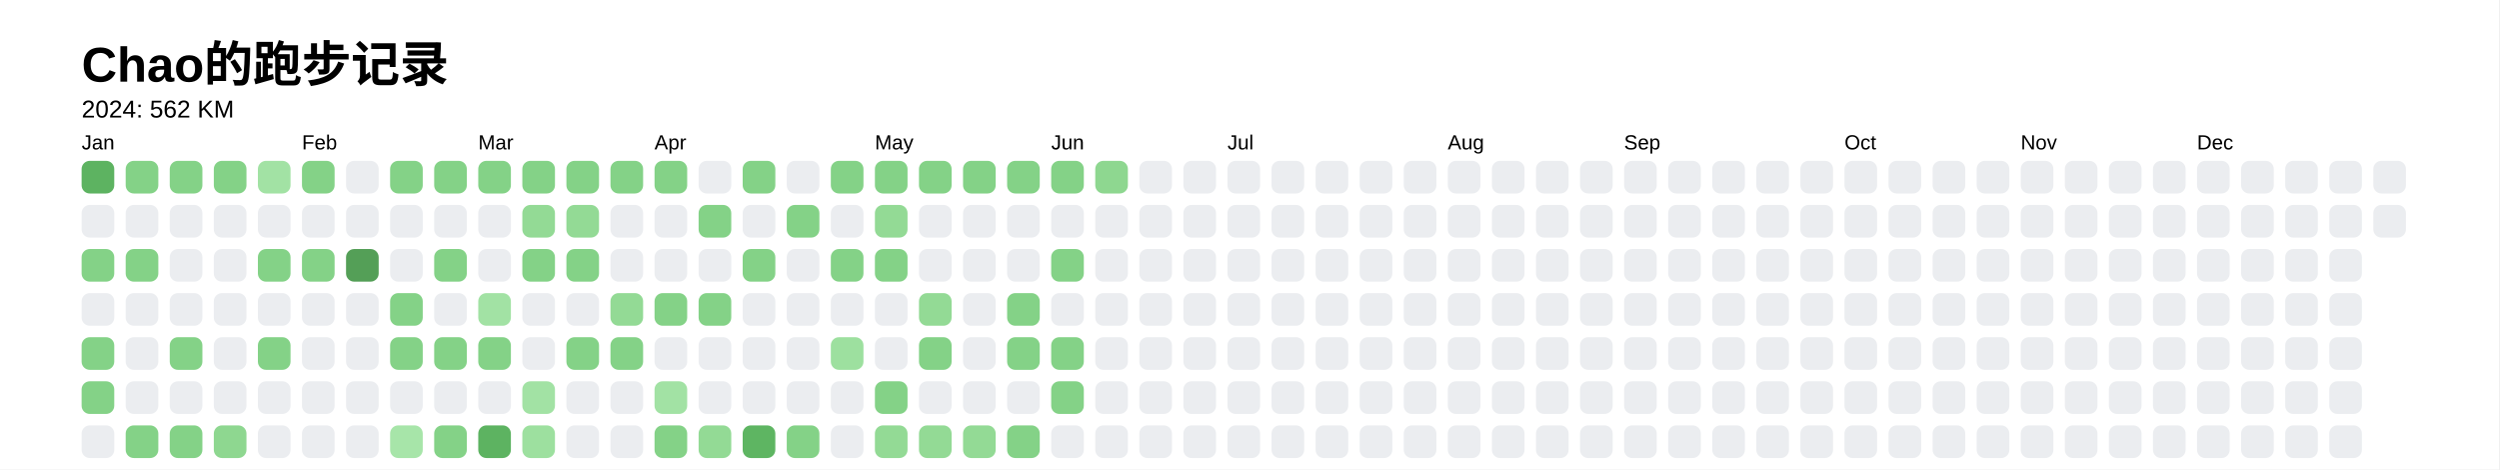
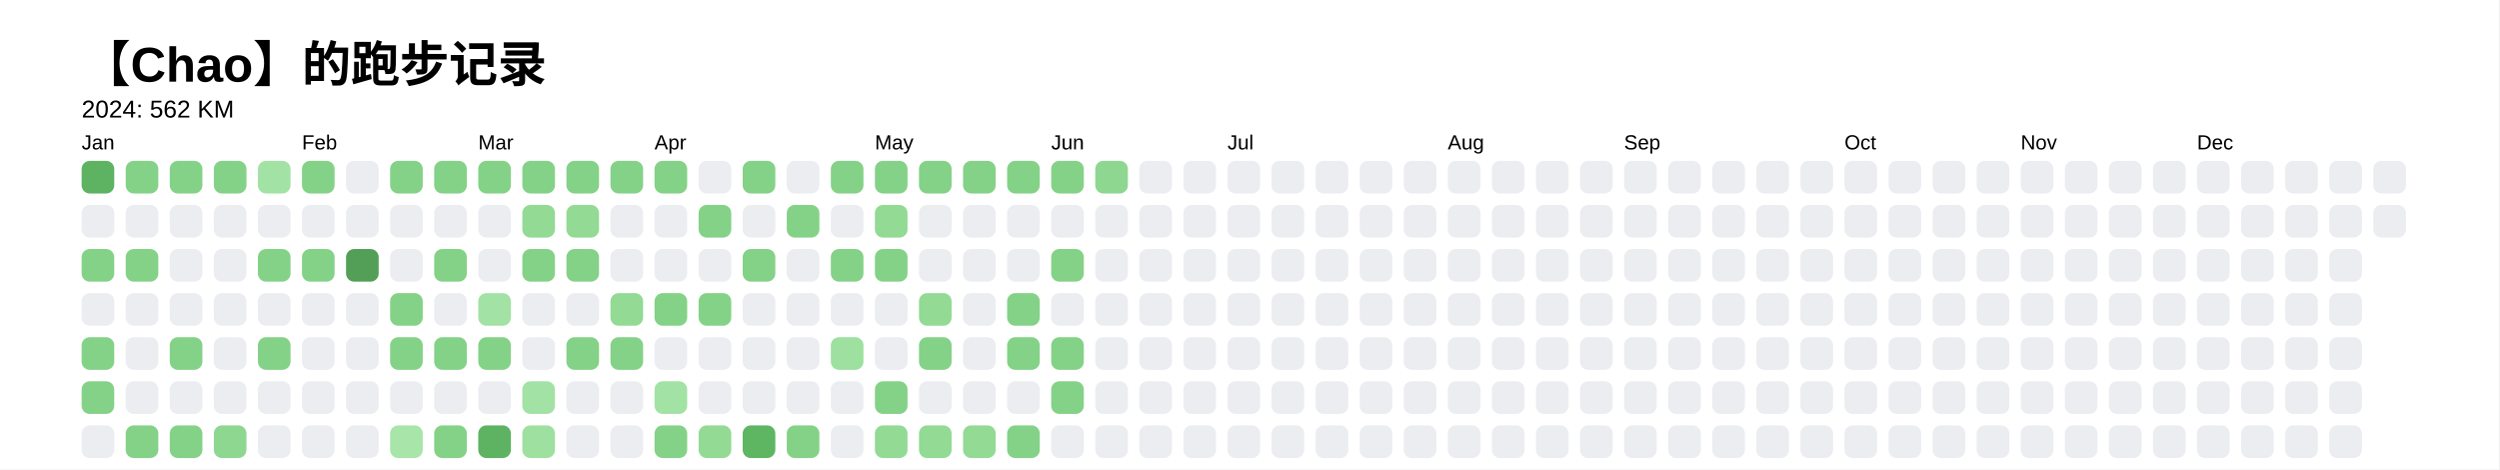
<svg xmlns="http://www.w3.org/2000/svg" baseProfile="full" height="57.5mm" version="1.1" viewBox="0,0,306.2,57.5" width="306.2mm">
  <defs />
  <rect fill="#FFFFFF" height="57.5" width="306.2" x="0" y="0" />
-   <text fill="#000000" style="font-size:6px; font-family:Arial; font-weight:bold;" x="10" y="10">Chao的跑步记录</text>
+   <text fill="#000000" style="font-size:6px; font-family:Arial; font-weight:bold;" x="10" y="10">【Chao】的跑步记录</text>
  <text fill="#000000" style="font-size:3px; font-family:Arial;" x="10" y="14.4">2024: 562 KM</text>
  <text fill="#000000" style="font-size:2.5px; font-family:Arial" x="10" y="18.3">Jan</text>
  <rect fill="#5db361" height="4" rx="1" ry="1" width="4" x="10" y="19.7" />
  <rect fill="#EBEDF0" height="4" rx="1" ry="1" width="4" x="10" y="25.1" />
  <rect fill="#84d287" height="4" rx="1" ry="1" width="4" x="10" y="30.5" />
  <rect fill="#EBEDF0" height="4" rx="1" ry="1" width="4" x="10" y="35.9" />
  <rect fill="#84d287" height="4" rx="1" ry="1" width="4" x="10" y="41.3" />
  <rect fill="#84d287" height="4" rx="1" ry="1" width="4" x="10" y="46.7" />
  <rect fill="#EBEDF0" height="4" rx="1" ry="1" width="4" x="10" y="52.1" />
  <rect fill="#84d287" height="4" rx="1" ry="1" width="4" x="15.4" y="19.7" />
  <rect fill="#EBEDF0" height="4" rx="1" ry="1" width="4" x="15.4" y="25.1" />
  <rect fill="#84d287" height="4" rx="1" ry="1" width="4" x="15.4" y="30.5" />
  <rect fill="#EBEDF0" height="4" rx="1" ry="1" width="4" x="15.4" y="35.9" />
  <rect fill="#EBEDF0" height="4" rx="1" ry="1" width="4" x="15.4" y="41.3" />
  <rect fill="#EBEDF0" height="4" rx="1" ry="1" width="4" x="15.4" y="46.7" />
  <rect fill="#84d287" height="4" rx="1" ry="1" width="4" x="15.4" y="52.1" />
  <rect fill="#84d287" height="4" rx="1" ry="1" width="4" x="20.8" y="19.7" />
  <rect fill="#EBEDF0" height="4" rx="1" ry="1" width="4" x="20.8" y="25.1" />
  <rect fill="#EBEDF0" height="4" rx="1" ry="1" width="4" x="20.8" y="30.5" />
  <rect fill="#EBEDF0" height="4" rx="1" ry="1" width="4" x="20.8" y="35.9" />
  <rect fill="#84d287" height="4" rx="1" ry="1" width="4" x="20.8" y="41.3" />
  <rect fill="#EBEDF0" height="4" rx="1" ry="1" width="4" x="20.8" y="46.7" />
  <rect fill="#84d287" height="4" rx="1" ry="1" width="4" x="20.8" y="52.1" />
  <rect fill="#84d287" height="4" rx="1" ry="1" width="4" x="26.2" y="19.7" />
  <rect fill="#EBEDF0" height="4" rx="1" ry="1" width="4" x="26.2" y="25.1" />
  <rect fill="#EBEDF0" height="4" rx="1" ry="1" width="4" x="26.2" y="30.5" />
  <rect fill="#EBEDF0" height="4" rx="1" ry="1" width="4" x="26.2" y="35.9" />
  <rect fill="#EBEDF0" height="4" rx="1" ry="1" width="4" x="26.2" y="41.3" />
  <rect fill="#EBEDF0" height="4" rx="1" ry="1" width="4" x="26.2" y="46.7" />
  <rect fill="#8ed790" height="4" rx="1" ry="1" width="4" x="26.2" y="52.1" />
  <rect fill="#a2e2a4" height="4" rx="1" ry="1" width="4" x="31.6" y="19.7" />
  <rect fill="#EBEDF0" height="4" rx="1" ry="1" width="4" x="31.6" y="25.1" />
  <rect fill="#84d287" height="4" rx="1" ry="1" width="4" x="31.6" y="30.5" />
  <rect fill="#EBEDF0" height="4" rx="1" ry="1" width="4" x="31.6" y="35.9" />
  <rect fill="#84d287" height="4" rx="1" ry="1" width="4" x="31.6" y="41.3" />
  <rect fill="#EBEDF0" height="4" rx="1" ry="1" width="4" x="31.6" y="46.7" />
  <rect fill="#EBEDF0" height="4" rx="1" ry="1" width="4" x="31.6" y="52.1" />
  <text fill="#000000" style="font-size:2.5px; font-family:Arial" x="37.0" y="18.3">Feb</text>
  <rect fill="#84d287" height="4" rx="1" ry="1" width="4" x="37.0" y="19.7" />
  <rect fill="#EBEDF0" height="4" rx="1" ry="1" width="4" x="37.0" y="25.1" />
  <rect fill="#84d287" height="4" rx="1" ry="1" width="4" x="37.0" y="30.5" />
  <rect fill="#EBEDF0" height="4" rx="1" ry="1" width="4" x="37.0" y="35.9" />
  <rect fill="#EBEDF0" height="4" rx="1" ry="1" width="4" x="37.0" y="41.3" />
  <rect fill="#EBEDF0" height="4" rx="1" ry="1" width="4" x="37.0" y="46.7" />
  <rect fill="#EBEDF0" height="4" rx="1" ry="1" width="4" x="37.0" y="52.1" />
  <rect fill="#EBEDF0" height="4" rx="1" ry="1" width="4" x="42.4" y="19.7" />
  <rect fill="#EBEDF0" height="4" rx="1" ry="1" width="4" x="42.4" y="25.1" />
  <rect fill="#549F57" height="4" rx="1" ry="1" width="4" x="42.4" y="30.5" />
  <rect fill="#EBEDF0" height="4" rx="1" ry="1" width="4" x="42.4" y="35.9" />
  <rect fill="#EBEDF0" height="4" rx="1" ry="1" width="4" x="42.4" y="41.3" />
  <rect fill="#EBEDF0" height="4" rx="1" ry="1" width="4" x="42.4" y="46.7" />
  <rect fill="#EBEDF0" height="4" rx="1" ry="1" width="4" x="42.4" y="52.1" />
  <rect fill="#84d287" height="4" rx="1" ry="1" width="4" x="47.8" y="19.7" />
  <rect fill="#EBEDF0" height="4" rx="1" ry="1" width="4" x="47.8" y="25.1" />
  <rect fill="#EBEDF0" height="4" rx="1" ry="1" width="4" x="47.8" y="30.5" />
  <rect fill="#84d287" height="4" rx="1" ry="1" width="4" x="47.8" y="35.9" />
  <rect fill="#84d287" height="4" rx="1" ry="1" width="4" x="47.8" y="41.3" />
  <rect fill="#EBEDF0" height="4" rx="1" ry="1" width="4" x="47.8" y="46.7" />
  <rect fill="#a7e5a9" height="4" rx="1" ry="1" width="4" x="47.8" y="52.1" />
  <rect fill="#84d287" height="4" rx="1" ry="1" width="4" x="53.2" y="19.7" />
  <rect fill="#EBEDF0" height="4" rx="1" ry="1" width="4" x="53.2" y="25.1" />
  <rect fill="#84d287" height="4" rx="1" ry="1" width="4" x="53.2" y="30.5" />
  <rect fill="#EBEDF0" height="4" rx="1" ry="1" width="4" x="53.2" y="35.9" />
  <rect fill="#84d287" height="4" rx="1" ry="1" width="4" x="53.2" y="41.3" />
  <rect fill="#EBEDF0" height="4" rx="1" ry="1" width="4" x="53.2" y="46.7" />
  <rect fill="#84d287" height="4" rx="1" ry="1" width="4" x="53.2" y="52.1" />
  <text fill="#000000" style="font-size:2.5px; font-family:Arial" x="58.6" y="18.3">Mar</text>
  <rect fill="#84d287" height="4" rx="1" ry="1" width="4" x="58.6" y="19.7" />
  <rect fill="#EBEDF0" height="4" rx="1" ry="1" width="4" x="58.6" y="25.1" />
  <rect fill="#EBEDF0" height="4" rx="1" ry="1" width="4" x="58.6" y="30.5" />
  <rect fill="#a2e2a4" height="4" rx="1" ry="1" width="4" x="58.6" y="35.9" />
  <rect fill="#84d287" height="4" rx="1" ry="1" width="4" x="58.6" y="41.3" />
  <rect fill="#EBEDF0" height="4" rx="1" ry="1" width="4" x="58.6" y="46.7" />
  <rect fill="#5db361" height="4" rx="1" ry="1" width="4" x="58.6" y="52.1" />
  <rect fill="#84d287" height="4" rx="1" ry="1" width="4" x="64" y="19.7" />
  <rect fill="#93da95" height="4" rx="1" ry="1" width="4" x="64" y="25.1" />
  <rect fill="#84d287" height="4" rx="1" ry="1" width="4" x="64" y="30.5" />
  <rect fill="#EBEDF0" height="4" rx="1" ry="1" width="4" x="64" y="35.9" />
  <rect fill="#EBEDF0" height="4" rx="1" ry="1" width="4" x="64" y="41.3" />
  <rect fill="#a2e2a4" height="4" rx="1" ry="1" width="4" x="64" y="46.7" />
  <rect fill="#9de09f" height="4" rx="1" ry="1" width="4" x="64" y="52.1" />
  <rect fill="#84d287" height="4" rx="1" ry="1" width="4" x="69.4" y="19.7" />
  <rect fill="#93da95" height="4" rx="1" ry="1" width="4" x="69.4" y="25.1" />
  <rect fill="#84d287" height="4" rx="1" ry="1" width="4" x="69.4" y="30.5" />
  <rect fill="#EBEDF0" height="4" rx="1" ry="1" width="4" x="69.4" y="35.9" />
  <rect fill="#84d287" height="4" rx="1" ry="1" width="4" x="69.4" y="41.3" />
  <rect fill="#EBEDF0" height="4" rx="1" ry="1" width="4" x="69.4" y="46.7" />
  <rect fill="#EBEDF0" height="4" rx="1" ry="1" width="4" x="69.4" y="52.1" />
  <rect fill="#84d287" height="4" rx="1" ry="1" width="4" x="74.8" y="19.7" />
  <rect fill="#EBEDF0" height="4" rx="1" ry="1" width="4" x="74.8" y="25.1" />
  <rect fill="#EBEDF0" height="4" rx="1" ry="1" width="4" x="74.8" y="30.5" />
  <rect fill="#93da95" height="4" rx="1" ry="1" width="4" x="74.8" y="35.9" />
  <rect fill="#84d287" height="4" rx="1" ry="1" width="4" x="74.8" y="41.3" />
  <rect fill="#EBEDF0" height="4" rx="1" ry="1" width="4" x="74.8" y="46.7" />
  <rect fill="#EBEDF0" height="4" rx="1" ry="1" width="4" x="74.8" y="52.1" />
  <text fill="#000000" style="font-size:2.5px; font-family:Arial" x="80.2" y="18.3">Apr</text>
  <rect fill="#84d287" height="4" rx="1" ry="1" width="4" x="80.2" y="19.7" />
  <rect fill="#EBEDF0" height="4" rx="1" ry="1" width="4" x="80.2" y="25.1" />
  <rect fill="#EBEDF0" height="4" rx="1" ry="1" width="4" x="80.2" y="30.5" />
  <rect fill="#84d287" height="4" rx="1" ry="1" width="4" x="80.2" y="35.9" />
  <rect fill="#EBEDF0" height="4" rx="1" ry="1" width="4" x="80.2" y="41.3" />
  <rect fill="#a2e2a4" height="4" rx="1" ry="1" width="4" x="80.2" y="46.7" />
  <rect fill="#84d287" height="4" rx="1" ry="1" width="4" x="80.2" y="52.1" />
  <rect fill="#EBEDF0" height="4" rx="1" ry="1" width="4" x="85.6" y="19.7" />
  <rect fill="#84d287" height="4" rx="1" ry="1" width="4" x="85.6" y="25.1" />
  <rect fill="#EBEDF0" height="4" rx="1" ry="1" width="4" x="85.6" y="30.5" />
  <rect fill="#84d287" height="4" rx="1" ry="1" width="4" x="85.6" y="35.9" />
  <rect fill="#EBEDF0" height="4" rx="1" ry="1" width="4" x="85.6" y="41.3" />
  <rect fill="#EBEDF0" height="4" rx="1" ry="1" width="4" x="85.6" y="46.7" />
  <rect fill="#93da95" height="4" rx="1" ry="1" width="4" x="85.6" y="52.1" />
  <rect fill="#84d287" height="4" rx="1" ry="1" width="4" x="91" y="19.7" />
  <rect fill="#EBEDF0" height="4" rx="1" ry="1" width="4" x="91" y="25.1" />
  <rect fill="#84d287" height="4" rx="1" ry="1" width="4" x="91" y="30.5" />
  <rect fill="#EBEDF0" height="4" rx="1" ry="1" width="4" x="91" y="35.9" />
  <rect fill="#EBEDF0" height="4" rx="1" ry="1" width="4" x="91" y="41.3" />
  <rect fill="#EBEDF0" height="4" rx="1" ry="1" width="4" x="91" y="46.7" />
  <rect fill="#5eb562" height="4" rx="1" ry="1" width="4" x="91" y="52.1" />
  <rect fill="#EBEDF0" height="4" rx="1" ry="1" width="4" x="96.4" y="19.7" />
  <rect fill="#84d287" height="4" rx="1" ry="1" width="4" x="96.4" y="25.1" />
  <rect fill="#EBEDF0" height="4" rx="1" ry="1" width="4" x="96.4" y="30.5" />
  <rect fill="#EBEDF0" height="4" rx="1" ry="1" width="4" x="96.4" y="35.9" />
  <rect fill="#EBEDF0" height="4" rx="1" ry="1" width="4" x="96.4" y="41.3" />
  <rect fill="#EBEDF0" height="4" rx="1" ry="1" width="4" x="96.4" y="46.7" />
  <rect fill="#84d287" height="4" rx="1" ry="1" width="4" x="96.4" y="52.1" />
  <rect fill="#84d287" height="4" rx="1" ry="1" width="4" x="101.8" y="19.7" />
  <rect fill="#EBEDF0" height="4" rx="1" ry="1" width="4" x="101.8" y="25.1" />
  <rect fill="#84d287" height="4" rx="1" ry="1" width="4" x="101.8" y="30.5" />
  <rect fill="#EBEDF0" height="4" rx="1" ry="1" width="4" x="101.8" y="35.9" />
  <rect fill="#9de09f" height="4" rx="1" ry="1" width="4" x="101.8" y="41.3" />
  <rect fill="#EBEDF0" height="4" rx="1" ry="1" width="4" x="101.8" y="46.7" />
  <rect fill="#EBEDF0" height="4" rx="1" ry="1" width="4" x="101.8" y="52.1" />
  <text fill="#000000" style="font-size:2.5px; font-family:Arial" x="107.2" y="18.3">May</text>
  <rect fill="#84d287" height="4" rx="1" ry="1" width="4" x="107.2" y="19.7" />
  <rect fill="#93da95" height="4" rx="1" ry="1" width="4" x="107.2" y="25.1" />
  <rect fill="#84d287" height="4" rx="1" ry="1" width="4" x="107.2" y="30.5" />
  <rect fill="#EBEDF0" height="4" rx="1" ry="1" width="4" x="107.2" y="35.9" />
  <rect fill="#EBEDF0" height="4" rx="1" ry="1" width="4" x="107.2" y="41.3" />
  <rect fill="#84d287" height="4" rx="1" ry="1" width="4" x="107.2" y="46.7" />
  <rect fill="#93da95" height="4" rx="1" ry="1" width="4" x="107.2" y="52.1" />
  <rect fill="#84d287" height="4" rx="1" ry="1" width="4" x="112.6" y="19.7" />
  <rect fill="#EBEDF0" height="4" rx="1" ry="1" width="4" x="112.6" y="25.1" />
  <rect fill="#EBEDF0" height="4" rx="1" ry="1" width="4" x="112.6" y="30.5" />
  <rect fill="#93da95" height="4" rx="1" ry="1" width="4" x="112.6" y="35.9" />
  <rect fill="#84d287" height="4" rx="1" ry="1" width="4" x="112.6" y="41.3" />
  <rect fill="#EBEDF0" height="4" rx="1" ry="1" width="4" x="112.6" y="46.7" />
  <rect fill="#93da95" height="4" rx="1" ry="1" width="4" x="112.6" y="52.1" />
  <rect fill="#84d287" height="4" rx="1" ry="1" width="4" x="118" y="19.7" />
  <rect fill="#EBEDF0" height="4" rx="1" ry="1" width="4" x="118" y="25.1" />
  <rect fill="#EBEDF0" height="4" rx="1" ry="1" width="4" x="118" y="30.5" />
  <rect fill="#EBEDF0" height="4" rx="1" ry="1" width="4" x="118" y="35.9" />
  <rect fill="#EBEDF0" height="4" rx="1" ry="1" width="4" x="118" y="41.3" />
  <rect fill="#EBEDF0" height="4" rx="1" ry="1" width="4" x="118" y="46.7" />
  <rect fill="#93da95" height="4" rx="1" ry="1" width="4" x="118" y="52.1" />
  <rect fill="#84d287" height="4" rx="1" ry="1" width="4" x="123.4" y="19.7" />
  <rect fill="#EBEDF0" height="4" rx="1" ry="1" width="4" x="123.4" y="25.1" />
  <rect fill="#EBEDF0" height="4" rx="1" ry="1" width="4" x="123.4" y="30.5" />
  <rect fill="#84d287" height="4" rx="1" ry="1" width="4" x="123.4" y="35.9" />
  <rect fill="#84d287" height="4" rx="1" ry="1" width="4" x="123.4" y="41.3" />
  <rect fill="#EBEDF0" height="4" rx="1" ry="1" width="4" x="123.4" y="46.7" />
  <rect fill="#84d287" height="4" rx="1" ry="1" width="4" x="123.4" y="52.1" />
  <text fill="#000000" style="font-size:2.5px; font-family:Arial" x="128.8" y="18.3">Jun</text>
  <rect fill="#84d287" height="4" rx="1" ry="1" width="4" x="128.8" y="19.7" />
  <rect fill="#EBEDF0" height="4" rx="1" ry="1" width="4" x="128.8" y="25.1" />
  <rect fill="#84d287" height="4" rx="1" ry="1" width="4" x="128.8" y="30.5" />
  <rect fill="#EBEDF0" height="4" rx="1" ry="1" width="4" x="128.8" y="35.9" />
  <rect fill="#84d287" height="4" rx="1" ry="1" width="4" x="128.8" y="41.3" />
  <rect fill="#84d287" height="4" rx="1" ry="1" width="4" x="128.8" y="46.7" />
  <rect fill="#EBEDF0" height="4" rx="1" ry="1" width="4" x="128.8" y="52.1" />
  <rect fill="#8ed790" height="4" rx="1" ry="1" width="4" x="134.2" y="19.7" />
  <rect fill="#EBEDF0" height="4" rx="1" ry="1" width="4" x="134.2" y="25.1" />
  <rect fill="#EBEDF0" height="4" rx="1" ry="1" width="4" x="134.2" y="30.5" />
  <rect fill="#EBEDF0" height="4" rx="1" ry="1" width="4" x="134.2" y="35.9" />
  <rect fill="#EBEDF0" height="4" rx="1" ry="1" width="4" x="134.2" y="41.3" />
  <rect fill="#EBEDF0" height="4" rx="1" ry="1" width="4" x="134.2" y="46.7" />
  <rect fill="#EBEDF0" height="4" rx="1" ry="1" width="4" x="134.2" y="52.1" />
  <rect fill="#EBEDF0" height="4" rx="1" ry="1" width="4" x="139.6" y="19.7" />
  <rect fill="#EBEDF0" height="4" rx="1" ry="1" width="4" x="139.6" y="25.1" />
  <rect fill="#EBEDF0" height="4" rx="1" ry="1" width="4" x="139.6" y="30.5" />
  <rect fill="#EBEDF0" height="4" rx="1" ry="1" width="4" x="139.6" y="35.9" />
  <rect fill="#EBEDF0" height="4" rx="1" ry="1" width="4" x="139.6" y="41.3" />
  <rect fill="#EBEDF0" height="4" rx="1" ry="1" width="4" x="139.6" y="46.7" />
  <rect fill="#EBEDF0" height="4" rx="1" ry="1" width="4" x="139.6" y="52.1" />
  <rect fill="#EBEDF0" height="4" rx="1" ry="1" width="4" x="145" y="19.7" />
  <rect fill="#EBEDF0" height="4" rx="1" ry="1" width="4" x="145" y="25.1" />
  <rect fill="#EBEDF0" height="4" rx="1" ry="1" width="4" x="145" y="30.5" />
  <rect fill="#EBEDF0" height="4" rx="1" ry="1" width="4" x="145" y="35.9" />
  <rect fill="#EBEDF0" height="4" rx="1" ry="1" width="4" x="145" y="41.3" />
  <rect fill="#EBEDF0" height="4" rx="1" ry="1" width="4" x="145" y="46.7" />
  <rect fill="#EBEDF0" height="4" rx="1" ry="1" width="4" x="145" y="52.1" />
  <text fill="#000000" style="font-size:2.5px; font-family:Arial" x="150.4" y="18.3">Jul</text>
  <rect fill="#EBEDF0" height="4" rx="1" ry="1" width="4" x="150.4" y="19.7" />
  <rect fill="#EBEDF0" height="4" rx="1" ry="1" width="4" x="150.4" y="25.1" />
  <rect fill="#EBEDF0" height="4" rx="1" ry="1" width="4" x="150.4" y="30.5" />
  <rect fill="#EBEDF0" height="4" rx="1" ry="1" width="4" x="150.4" y="35.9" />
  <rect fill="#EBEDF0" height="4" rx="1" ry="1" width="4" x="150.4" y="41.3" />
  <rect fill="#EBEDF0" height="4" rx="1" ry="1" width="4" x="150.4" y="46.7" />
  <rect fill="#EBEDF0" height="4" rx="1" ry="1" width="4" x="150.4" y="52.1" />
  <rect fill="#EBEDF0" height="4" rx="1" ry="1" width="4" x="155.8" y="19.7" />
  <rect fill="#EBEDF0" height="4" rx="1" ry="1" width="4" x="155.8" y="25.1" />
  <rect fill="#EBEDF0" height="4" rx="1" ry="1" width="4" x="155.8" y="30.5" />
  <rect fill="#EBEDF0" height="4" rx="1" ry="1" width="4" x="155.8" y="35.9" />
  <rect fill="#EBEDF0" height="4" rx="1" ry="1" width="4" x="155.8" y="41.3" />
  <rect fill="#EBEDF0" height="4" rx="1" ry="1" width="4" x="155.8" y="46.7" />
  <rect fill="#EBEDF0" height="4" rx="1" ry="1" width="4" x="155.8" y="52.1" />
  <rect fill="#EBEDF0" height="4" rx="1" ry="1" width="4" x="161.2" y="19.7" />
  <rect fill="#EBEDF0" height="4" rx="1" ry="1" width="4" x="161.2" y="25.1" />
  <rect fill="#EBEDF0" height="4" rx="1" ry="1" width="4" x="161.2" y="30.5" />
  <rect fill="#EBEDF0" height="4" rx="1" ry="1" width="4" x="161.2" y="35.9" />
  <rect fill="#EBEDF0" height="4" rx="1" ry="1" width="4" x="161.2" y="41.3" />
  <rect fill="#EBEDF0" height="4" rx="1" ry="1" width="4" x="161.2" y="46.7" />
  <rect fill="#EBEDF0" height="4" rx="1" ry="1" width="4" x="161.2" y="52.1" />
  <rect fill="#EBEDF0" height="4" rx="1" ry="1" width="4" x="166.6" y="19.7" />
  <rect fill="#EBEDF0" height="4" rx="1" ry="1" width="4" x="166.6" y="25.1" />
  <rect fill="#EBEDF0" height="4" rx="1" ry="1" width="4" x="166.6" y="30.5" />
  <rect fill="#EBEDF0" height="4" rx="1" ry="1" width="4" x="166.6" y="35.9" />
  <rect fill="#EBEDF0" height="4" rx="1" ry="1" width="4" x="166.6" y="41.3" />
  <rect fill="#EBEDF0" height="4" rx="1" ry="1" width="4" x="166.6" y="46.7" />
  <rect fill="#EBEDF0" height="4" rx="1" ry="1" width="4" x="166.6" y="52.1" />
  <rect fill="#EBEDF0" height="4" rx="1" ry="1" width="4" x="172" y="19.7" />
  <rect fill="#EBEDF0" height="4" rx="1" ry="1" width="4" x="172" y="25.1" />
  <rect fill="#EBEDF0" height="4" rx="1" ry="1" width="4" x="172" y="30.5" />
  <rect fill="#EBEDF0" height="4" rx="1" ry="1" width="4" x="172" y="35.9" />
  <rect fill="#EBEDF0" height="4" rx="1" ry="1" width="4" x="172" y="41.3" />
  <rect fill="#EBEDF0" height="4" rx="1" ry="1" width="4" x="172" y="46.7" />
  <rect fill="#EBEDF0" height="4" rx="1" ry="1" width="4" x="172" y="52.1" />
  <text fill="#000000" style="font-size:2.5px; font-family:Arial" x="177.4" y="18.3">Aug</text>
  <rect fill="#EBEDF0" height="4" rx="1" ry="1" width="4" x="177.4" y="19.7" />
  <rect fill="#EBEDF0" height="4" rx="1" ry="1" width="4" x="177.4" y="25.1" />
  <rect fill="#EBEDF0" height="4" rx="1" ry="1" width="4" x="177.4" y="30.5" />
  <rect fill="#EBEDF0" height="4" rx="1" ry="1" width="4" x="177.4" y="35.9" />
  <rect fill="#EBEDF0" height="4" rx="1" ry="1" width="4" x="177.4" y="41.3" />
  <rect fill="#EBEDF0" height="4" rx="1" ry="1" width="4" x="177.4" y="46.7" />
  <rect fill="#EBEDF0" height="4" rx="1" ry="1" width="4" x="177.4" y="52.1" />
  <rect fill="#EBEDF0" height="4" rx="1" ry="1" width="4" x="182.8" y="19.7" />
  <rect fill="#EBEDF0" height="4" rx="1" ry="1" width="4" x="182.8" y="25.1" />
  <rect fill="#EBEDF0" height="4" rx="1" ry="1" width="4" x="182.8" y="30.5" />
  <rect fill="#EBEDF0" height="4" rx="1" ry="1" width="4" x="182.8" y="35.9" />
  <rect fill="#EBEDF0" height="4" rx="1" ry="1" width="4" x="182.8" y="41.3" />
  <rect fill="#EBEDF0" height="4" rx="1" ry="1" width="4" x="182.8" y="46.7" />
  <rect fill="#EBEDF0" height="4" rx="1" ry="1" width="4" x="182.8" y="52.1" />
  <rect fill="#EBEDF0" height="4" rx="1" ry="1" width="4" x="188.2" y="19.7" />
  <rect fill="#EBEDF0" height="4" rx="1" ry="1" width="4" x="188.2" y="25.1" />
  <rect fill="#EBEDF0" height="4" rx="1" ry="1" width="4" x="188.2" y="30.5" />
  <rect fill="#EBEDF0" height="4" rx="1" ry="1" width="4" x="188.2" y="35.9" />
  <rect fill="#EBEDF0" height="4" rx="1" ry="1" width="4" x="188.2" y="41.3" />
  <rect fill="#EBEDF0" height="4" rx="1" ry="1" width="4" x="188.2" y="46.7" />
  <rect fill="#EBEDF0" height="4" rx="1" ry="1" width="4" x="188.2" y="52.1" />
  <rect fill="#EBEDF0" height="4" rx="1" ry="1" width="4" x="193.6" y="19.7" />
  <rect fill="#EBEDF0" height="4" rx="1" ry="1" width="4" x="193.6" y="25.1" />
  <rect fill="#EBEDF0" height="4" rx="1" ry="1" width="4" x="193.6" y="30.5" />
  <rect fill="#EBEDF0" height="4" rx="1" ry="1" width="4" x="193.6" y="35.9" />
  <rect fill="#EBEDF0" height="4" rx="1" ry="1" width="4" x="193.6" y="41.3" />
  <rect fill="#EBEDF0" height="4" rx="1" ry="1" width="4" x="193.6" y="46.7" />
  <rect fill="#EBEDF0" height="4" rx="1" ry="1" width="4" x="193.6" y="52.1" />
  <text fill="#000000" style="font-size:2.5px; font-family:Arial" x="199" y="18.3">Sep</text>
  <rect fill="#EBEDF0" height="4" rx="1" ry="1" width="4" x="199" y="19.7" />
  <rect fill="#EBEDF0" height="4" rx="1" ry="1" width="4" x="199" y="25.1" />
  <rect fill="#EBEDF0" height="4" rx="1" ry="1" width="4" x="199" y="30.5" />
  <rect fill="#EBEDF0" height="4" rx="1" ry="1" width="4" x="199" y="35.9" />
  <rect fill="#EBEDF0" height="4" rx="1" ry="1" width="4" x="199" y="41.3" />
  <rect fill="#EBEDF0" height="4" rx="1" ry="1" width="4" x="199" y="46.7" />
  <rect fill="#EBEDF0" height="4" rx="1" ry="1" width="4" x="199" y="52.1" />
  <rect fill="#EBEDF0" height="4" rx="1" ry="1" width="4" x="204.4" y="19.7" />
  <rect fill="#EBEDF0" height="4" rx="1" ry="1" width="4" x="204.4" y="25.1" />
  <rect fill="#EBEDF0" height="4" rx="1" ry="1" width="4" x="204.4" y="30.5" />
  <rect fill="#EBEDF0" height="4" rx="1" ry="1" width="4" x="204.4" y="35.9" />
  <rect fill="#EBEDF0" height="4" rx="1" ry="1" width="4" x="204.4" y="41.3" />
  <rect fill="#EBEDF0" height="4" rx="1" ry="1" width="4" x="204.4" y="46.7" />
  <rect fill="#EBEDF0" height="4" rx="1" ry="1" width="4" x="204.4" y="52.1" />
  <rect fill="#EBEDF0" height="4" rx="1" ry="1" width="4" x="209.8" y="19.7" />
  <rect fill="#EBEDF0" height="4" rx="1" ry="1" width="4" x="209.8" y="25.1" />
  <rect fill="#EBEDF0" height="4" rx="1" ry="1" width="4" x="209.8" y="30.5" />
  <rect fill="#EBEDF0" height="4" rx="1" ry="1" width="4" x="209.8" y="35.9" />
  <rect fill="#EBEDF0" height="4" rx="1" ry="1" width="4" x="209.8" y="41.3" />
  <rect fill="#EBEDF0" height="4" rx="1" ry="1" width="4" x="209.8" y="46.7" />
  <rect fill="#EBEDF0" height="4" rx="1" ry="1" width="4" x="209.8" y="52.1" />
  <rect fill="#EBEDF0" height="4" rx="1" ry="1" width="4" x="215.2" y="19.7" />
  <rect fill="#EBEDF0" height="4" rx="1" ry="1" width="4" x="215.2" y="25.1" />
  <rect fill="#EBEDF0" height="4" rx="1" ry="1" width="4" x="215.2" y="30.5" />
  <rect fill="#EBEDF0" height="4" rx="1" ry="1" width="4" x="215.2" y="35.9" />
  <rect fill="#EBEDF0" height="4" rx="1" ry="1" width="4" x="215.2" y="41.3" />
  <rect fill="#EBEDF0" height="4" rx="1" ry="1" width="4" x="215.2" y="46.7" />
  <rect fill="#EBEDF0" height="4" rx="1" ry="1" width="4" x="215.2" y="52.1" />
  <rect fill="#EBEDF0" height="4" rx="1" ry="1" width="4" x="220.6" y="19.7" />
  <rect fill="#EBEDF0" height="4" rx="1" ry="1" width="4" x="220.6" y="25.1" />
  <rect fill="#EBEDF0" height="4" rx="1" ry="1" width="4" x="220.6" y="30.5" />
  <rect fill="#EBEDF0" height="4" rx="1" ry="1" width="4" x="220.6" y="35.9" />
  <rect fill="#EBEDF0" height="4" rx="1" ry="1" width="4" x="220.6" y="41.3" />
  <rect fill="#EBEDF0" height="4" rx="1" ry="1" width="4" x="220.6" y="46.7" />
  <rect fill="#EBEDF0" height="4" rx="1" ry="1" width="4" x="220.6" y="52.1" />
  <text fill="#000000" style="font-size:2.5px; font-family:Arial" x="226" y="18.3">Oct</text>
  <rect fill="#EBEDF0" height="4" rx="1" ry="1" width="4" x="226" y="19.7" />
  <rect fill="#EBEDF0" height="4" rx="1" ry="1" width="4" x="226" y="25.1" />
  <rect fill="#EBEDF0" height="4" rx="1" ry="1" width="4" x="226" y="30.5" />
  <rect fill="#EBEDF0" height="4" rx="1" ry="1" width="4" x="226" y="35.9" />
  <rect fill="#EBEDF0" height="4" rx="1" ry="1" width="4" x="226" y="41.3" />
  <rect fill="#EBEDF0" height="4" rx="1" ry="1" width="4" x="226" y="46.7" />
  <rect fill="#EBEDF0" height="4" rx="1" ry="1" width="4" x="226" y="52.1" />
  <rect fill="#EBEDF0" height="4" rx="1" ry="1" width="4" x="231.4" y="19.7" />
  <rect fill="#EBEDF0" height="4" rx="1" ry="1" width="4" x="231.4" y="25.1" />
  <rect fill="#EBEDF0" height="4" rx="1" ry="1" width="4" x="231.4" y="30.5" />
  <rect fill="#EBEDF0" height="4" rx="1" ry="1" width="4" x="231.4" y="35.9" />
  <rect fill="#EBEDF0" height="4" rx="1" ry="1" width="4" x="231.4" y="41.3" />
  <rect fill="#EBEDF0" height="4" rx="1" ry="1" width="4" x="231.4" y="46.7" />
  <rect fill="#EBEDF0" height="4" rx="1" ry="1" width="4" x="231.4" y="52.1" />
  <rect fill="#EBEDF0" height="4" rx="1" ry="1" width="4" x="236.8" y="19.7" />
  <rect fill="#EBEDF0" height="4" rx="1" ry="1" width="4" x="236.8" y="25.1" />
  <rect fill="#EBEDF0" height="4" rx="1" ry="1" width="4" x="236.8" y="30.5" />
  <rect fill="#EBEDF0" height="4" rx="1" ry="1" width="4" x="236.8" y="35.9" />
  <rect fill="#EBEDF0" height="4" rx="1" ry="1" width="4" x="236.8" y="41.3" />
  <rect fill="#EBEDF0" height="4" rx="1" ry="1" width="4" x="236.8" y="46.7" />
  <rect fill="#EBEDF0" height="4" rx="1" ry="1" width="4" x="236.8" y="52.1" />
  <rect fill="#EBEDF0" height="4" rx="1" ry="1" width="4" x="242.2" y="19.7" />
  <rect fill="#EBEDF0" height="4" rx="1" ry="1" width="4" x="242.2" y="25.1" />
  <rect fill="#EBEDF0" height="4" rx="1" ry="1" width="4" x="242.2" y="30.5" />
  <rect fill="#EBEDF0" height="4" rx="1" ry="1" width="4" x="242.2" y="35.9" />
  <rect fill="#EBEDF0" height="4" rx="1" ry="1" width="4" x="242.2" y="41.3" />
  <rect fill="#EBEDF0" height="4" rx="1" ry="1" width="4" x="242.2" y="46.7" />
  <rect fill="#EBEDF0" height="4" rx="1" ry="1" width="4" x="242.2" y="52.1" />
  <text fill="#000000" style="font-size:2.5px; font-family:Arial" x="247.6" y="18.3">Nov</text>
  <rect fill="#EBEDF0" height="4" rx="1" ry="1" width="4" x="247.6" y="19.7" />
  <rect fill="#EBEDF0" height="4" rx="1" ry="1" width="4" x="247.6" y="25.1" />
  <rect fill="#EBEDF0" height="4" rx="1" ry="1" width="4" x="247.6" y="30.5" />
  <rect fill="#EBEDF0" height="4" rx="1" ry="1" width="4" x="247.6" y="35.9" />
  <rect fill="#EBEDF0" height="4" rx="1" ry="1" width="4" x="247.6" y="41.3" />
  <rect fill="#EBEDF0" height="4" rx="1" ry="1" width="4" x="247.6" y="46.7" />
  <rect fill="#EBEDF0" height="4" rx="1" ry="1" width="4" x="247.6" y="52.1" />
  <rect fill="#EBEDF0" height="4" rx="1" ry="1" width="4" x="253" y="19.7" />
  <rect fill="#EBEDF0" height="4" rx="1" ry="1" width="4" x="253" y="25.1" />
  <rect fill="#EBEDF0" height="4" rx="1" ry="1" width="4" x="253" y="30.5" />
  <rect fill="#EBEDF0" height="4" rx="1" ry="1" width="4" x="253" y="35.9" />
  <rect fill="#EBEDF0" height="4" rx="1" ry="1" width="4" x="253" y="41.3" />
  <rect fill="#EBEDF0" height="4" rx="1" ry="1" width="4" x="253" y="46.7" />
  <rect fill="#EBEDF0" height="4" rx="1" ry="1" width="4" x="253" y="52.1" />
  <rect fill="#EBEDF0" height="4" rx="1" ry="1" width="4" x="258.4" y="19.7" />
  <rect fill="#EBEDF0" height="4" rx="1" ry="1" width="4" x="258.4" y="25.1" />
  <rect fill="#EBEDF0" height="4" rx="1" ry="1" width="4" x="258.4" y="30.5" />
  <rect fill="#EBEDF0" height="4" rx="1" ry="1" width="4" x="258.4" y="35.9" />
  <rect fill="#EBEDF0" height="4" rx="1" ry="1" width="4" x="258.4" y="41.3" />
  <rect fill="#EBEDF0" height="4" rx="1" ry="1" width="4" x="258.4" y="46.7" />
  <rect fill="#EBEDF0" height="4" rx="1" ry="1" width="4" x="258.4" y="52.1" />
  <rect fill="#EBEDF0" height="4" rx="1" ry="1" width="4" x="263.8" y="19.7" />
  <rect fill="#EBEDF0" height="4" rx="1" ry="1" width="4" x="263.8" y="25.1" />
  <rect fill="#EBEDF0" height="4" rx="1" ry="1" width="4" x="263.8" y="30.5" />
  <rect fill="#EBEDF0" height="4" rx="1" ry="1" width="4" x="263.8" y="35.9" />
  <rect fill="#EBEDF0" height="4" rx="1" ry="1" width="4" x="263.8" y="41.3" />
  <rect fill="#EBEDF0" height="4" rx="1" ry="1" width="4" x="263.8" y="46.7" />
  <rect fill="#EBEDF0" height="4" rx="1" ry="1" width="4" x="263.8" y="52.1" />
  <text fill="#000000" style="font-size:2.5px; font-family:Arial" x="269.2" y="18.3">Dec</text>
  <rect fill="#EBEDF0" height="4" rx="1" ry="1" width="4" x="269.2" y="19.7" />
  <rect fill="#EBEDF0" height="4" rx="1" ry="1" width="4" x="269.2" y="25.1" />
  <rect fill="#EBEDF0" height="4" rx="1" ry="1" width="4" x="269.2" y="30.5" />
  <rect fill="#EBEDF0" height="4" rx="1" ry="1" width="4" x="269.2" y="35.9" />
  <rect fill="#EBEDF0" height="4" rx="1" ry="1" width="4" x="269.2" y="41.3" />
  <rect fill="#EBEDF0" height="4" rx="1" ry="1" width="4" x="269.2" y="46.7" />
  <rect fill="#EBEDF0" height="4" rx="1" ry="1" width="4" x="269.2" y="52.1" />
  <rect fill="#EBEDF0" height="4" rx="1" ry="1" width="4" x="274.6" y="19.7" />
  <rect fill="#EBEDF0" height="4" rx="1" ry="1" width="4" x="274.6" y="25.1" />
  <rect fill="#EBEDF0" height="4" rx="1" ry="1" width="4" x="274.6" y="30.5" />
  <rect fill="#EBEDF0" height="4" rx="1" ry="1" width="4" x="274.6" y="35.9" />
  <rect fill="#EBEDF0" height="4" rx="1" ry="1" width="4" x="274.6" y="41.3" />
  <rect fill="#EBEDF0" height="4" rx="1" ry="1" width="4" x="274.6" y="46.7" />
  <rect fill="#EBEDF0" height="4" rx="1" ry="1" width="4" x="274.6" y="52.1" />
  <rect fill="#EBEDF0" height="4" rx="1" ry="1" width="4" x="280" y="19.7" />
  <rect fill="#EBEDF0" height="4" rx="1" ry="1" width="4" x="280" y="25.1" />
  <rect fill="#EBEDF0" height="4" rx="1" ry="1" width="4" x="280" y="30.5" />
  <rect fill="#EBEDF0" height="4" rx="1" ry="1" width="4" x="280" y="35.9" />
  <rect fill="#EBEDF0" height="4" rx="1" ry="1" width="4" x="280" y="41.3" />
  <rect fill="#EBEDF0" height="4" rx="1" ry="1" width="4" x="280" y="46.7" />
  <rect fill="#EBEDF0" height="4" rx="1" ry="1" width="4" x="280" y="52.1" />
  <rect fill="#EBEDF0" height="4" rx="1" ry="1" width="4" x="285.4" y="19.7" />
  <rect fill="#EBEDF0" height="4" rx="1" ry="1" width="4" x="285.4" y="25.1" />
  <rect fill="#EBEDF0" height="4" rx="1" ry="1" width="4" x="285.4" y="30.5" />
  <rect fill="#EBEDF0" height="4" rx="1" ry="1" width="4" x="285.4" y="35.9" />
  <rect fill="#EBEDF0" height="4" rx="1" ry="1" width="4" x="285.4" y="41.3" />
  <rect fill="#EBEDF0" height="4" rx="1" ry="1" width="4" x="285.4" y="46.7" />
  <rect fill="#EBEDF0" height="4" rx="1" ry="1" width="4" x="285.4" y="52.1" />
  <rect fill="#EBEDF0" height="4" rx="1" ry="1" width="4" x="290.8" y="19.7" />
  <rect fill="#EBEDF0" height="4" rx="1" ry="1" width="4" x="290.8" y="25.1" />
</svg>
